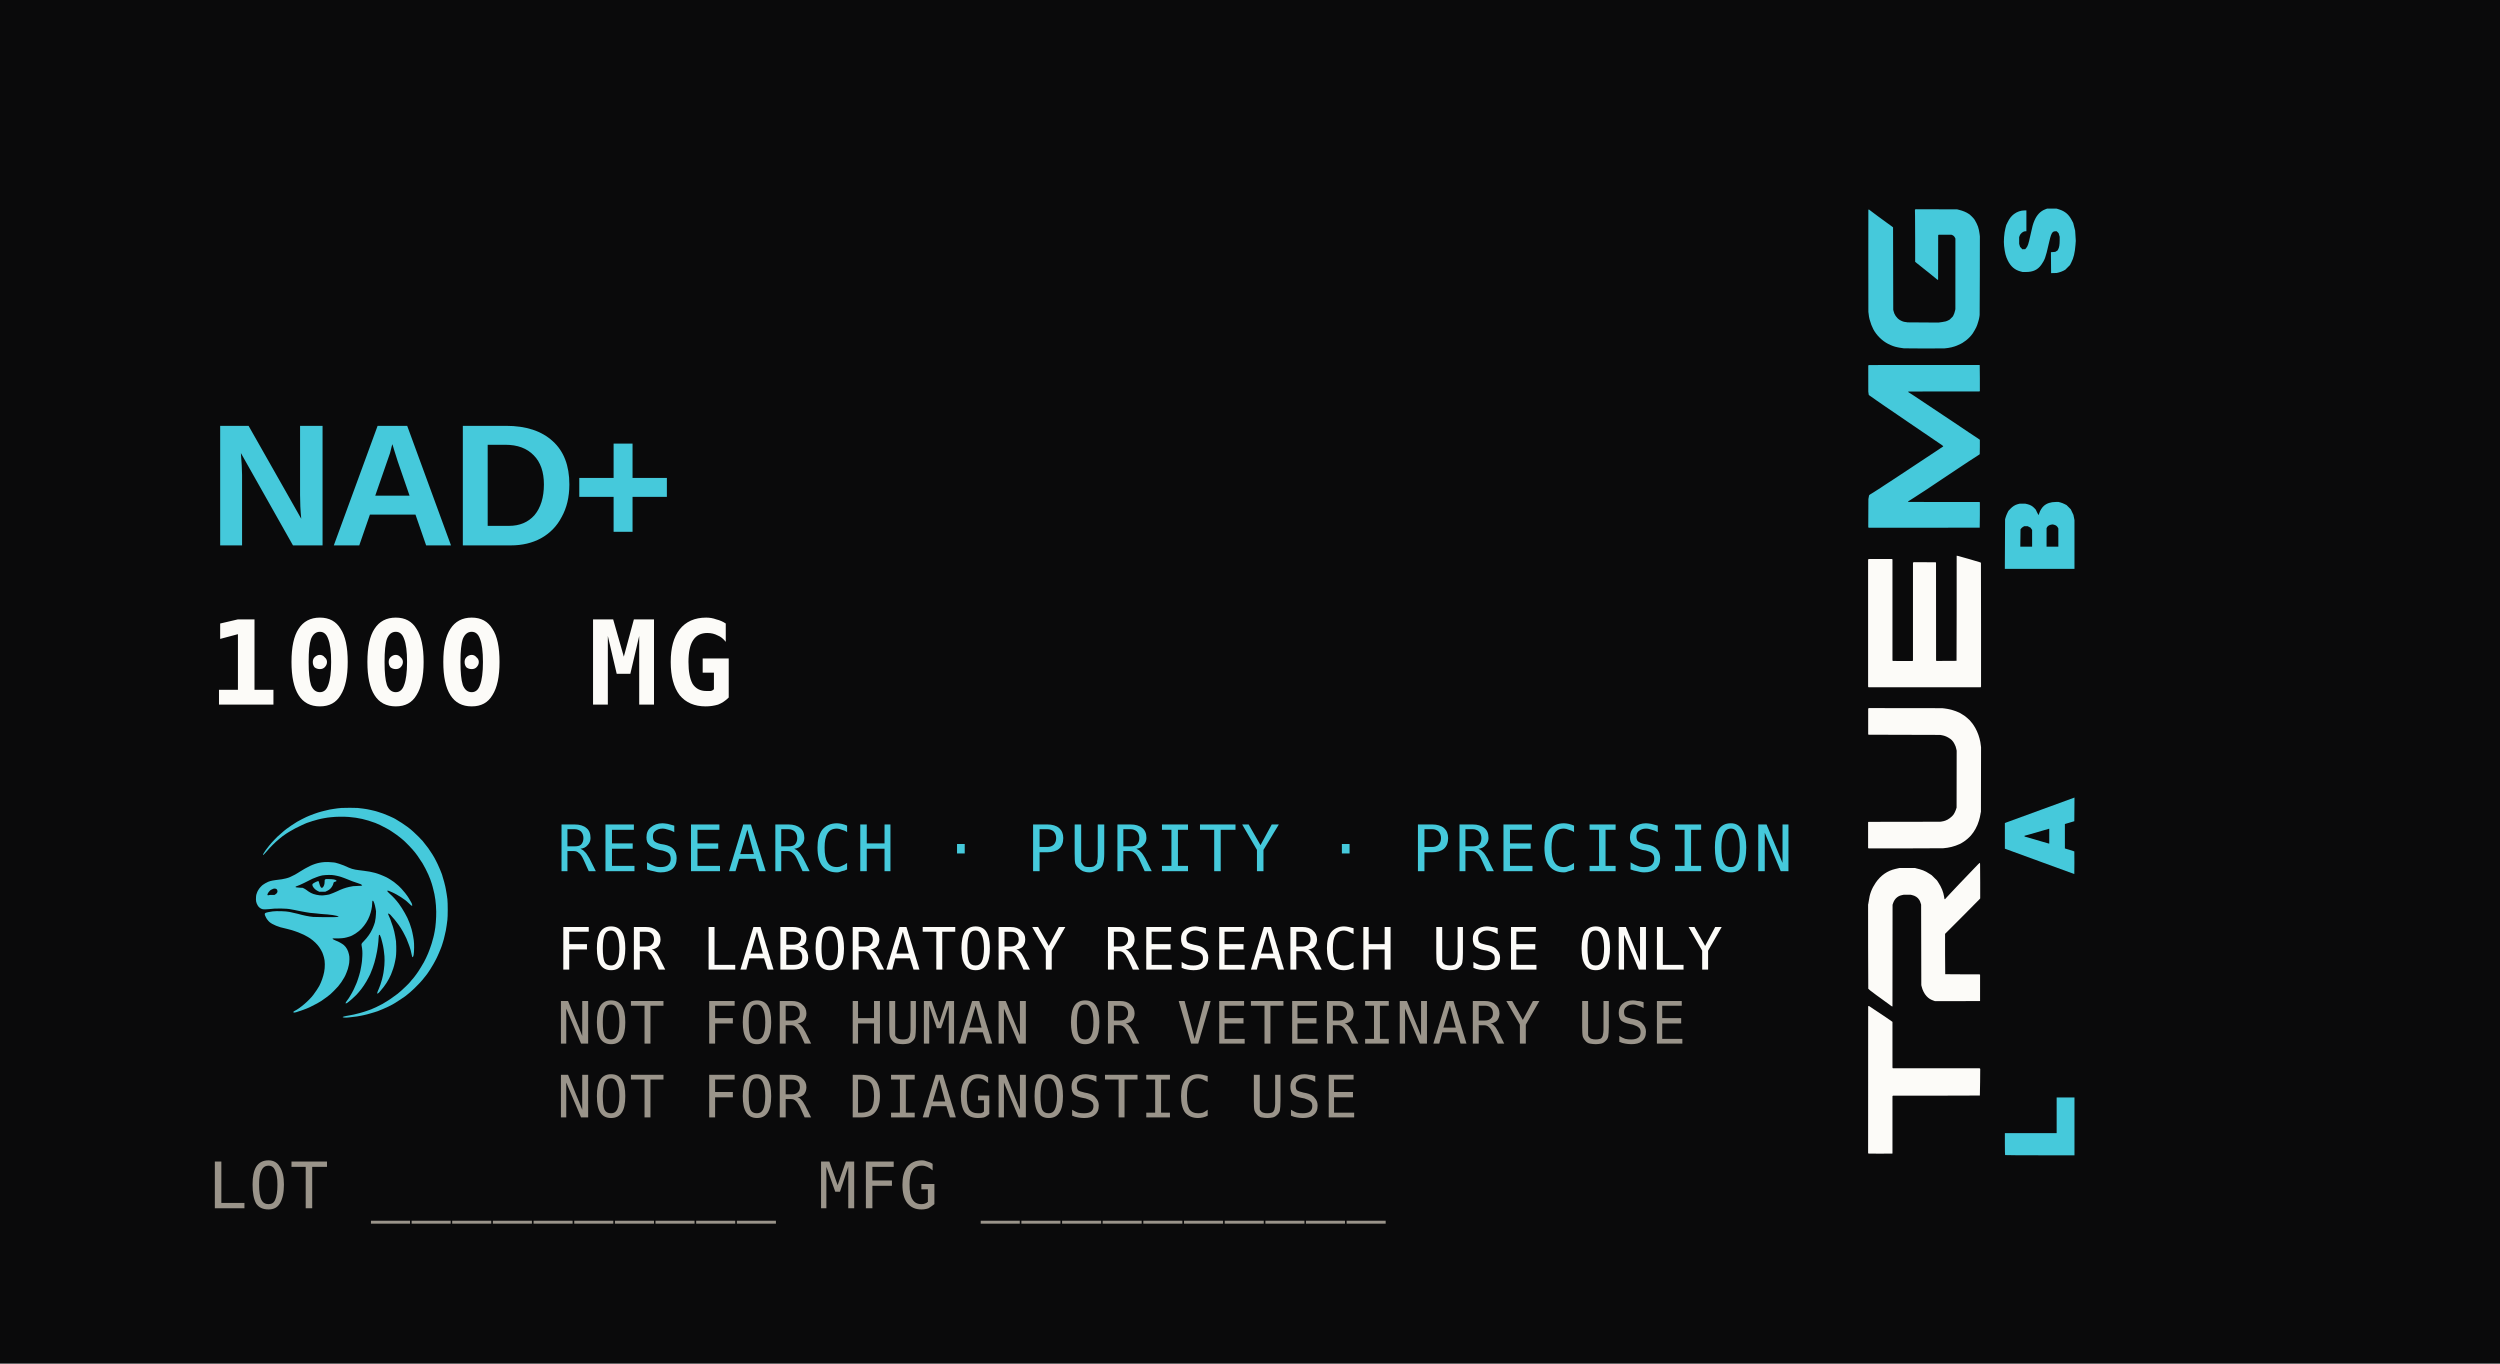
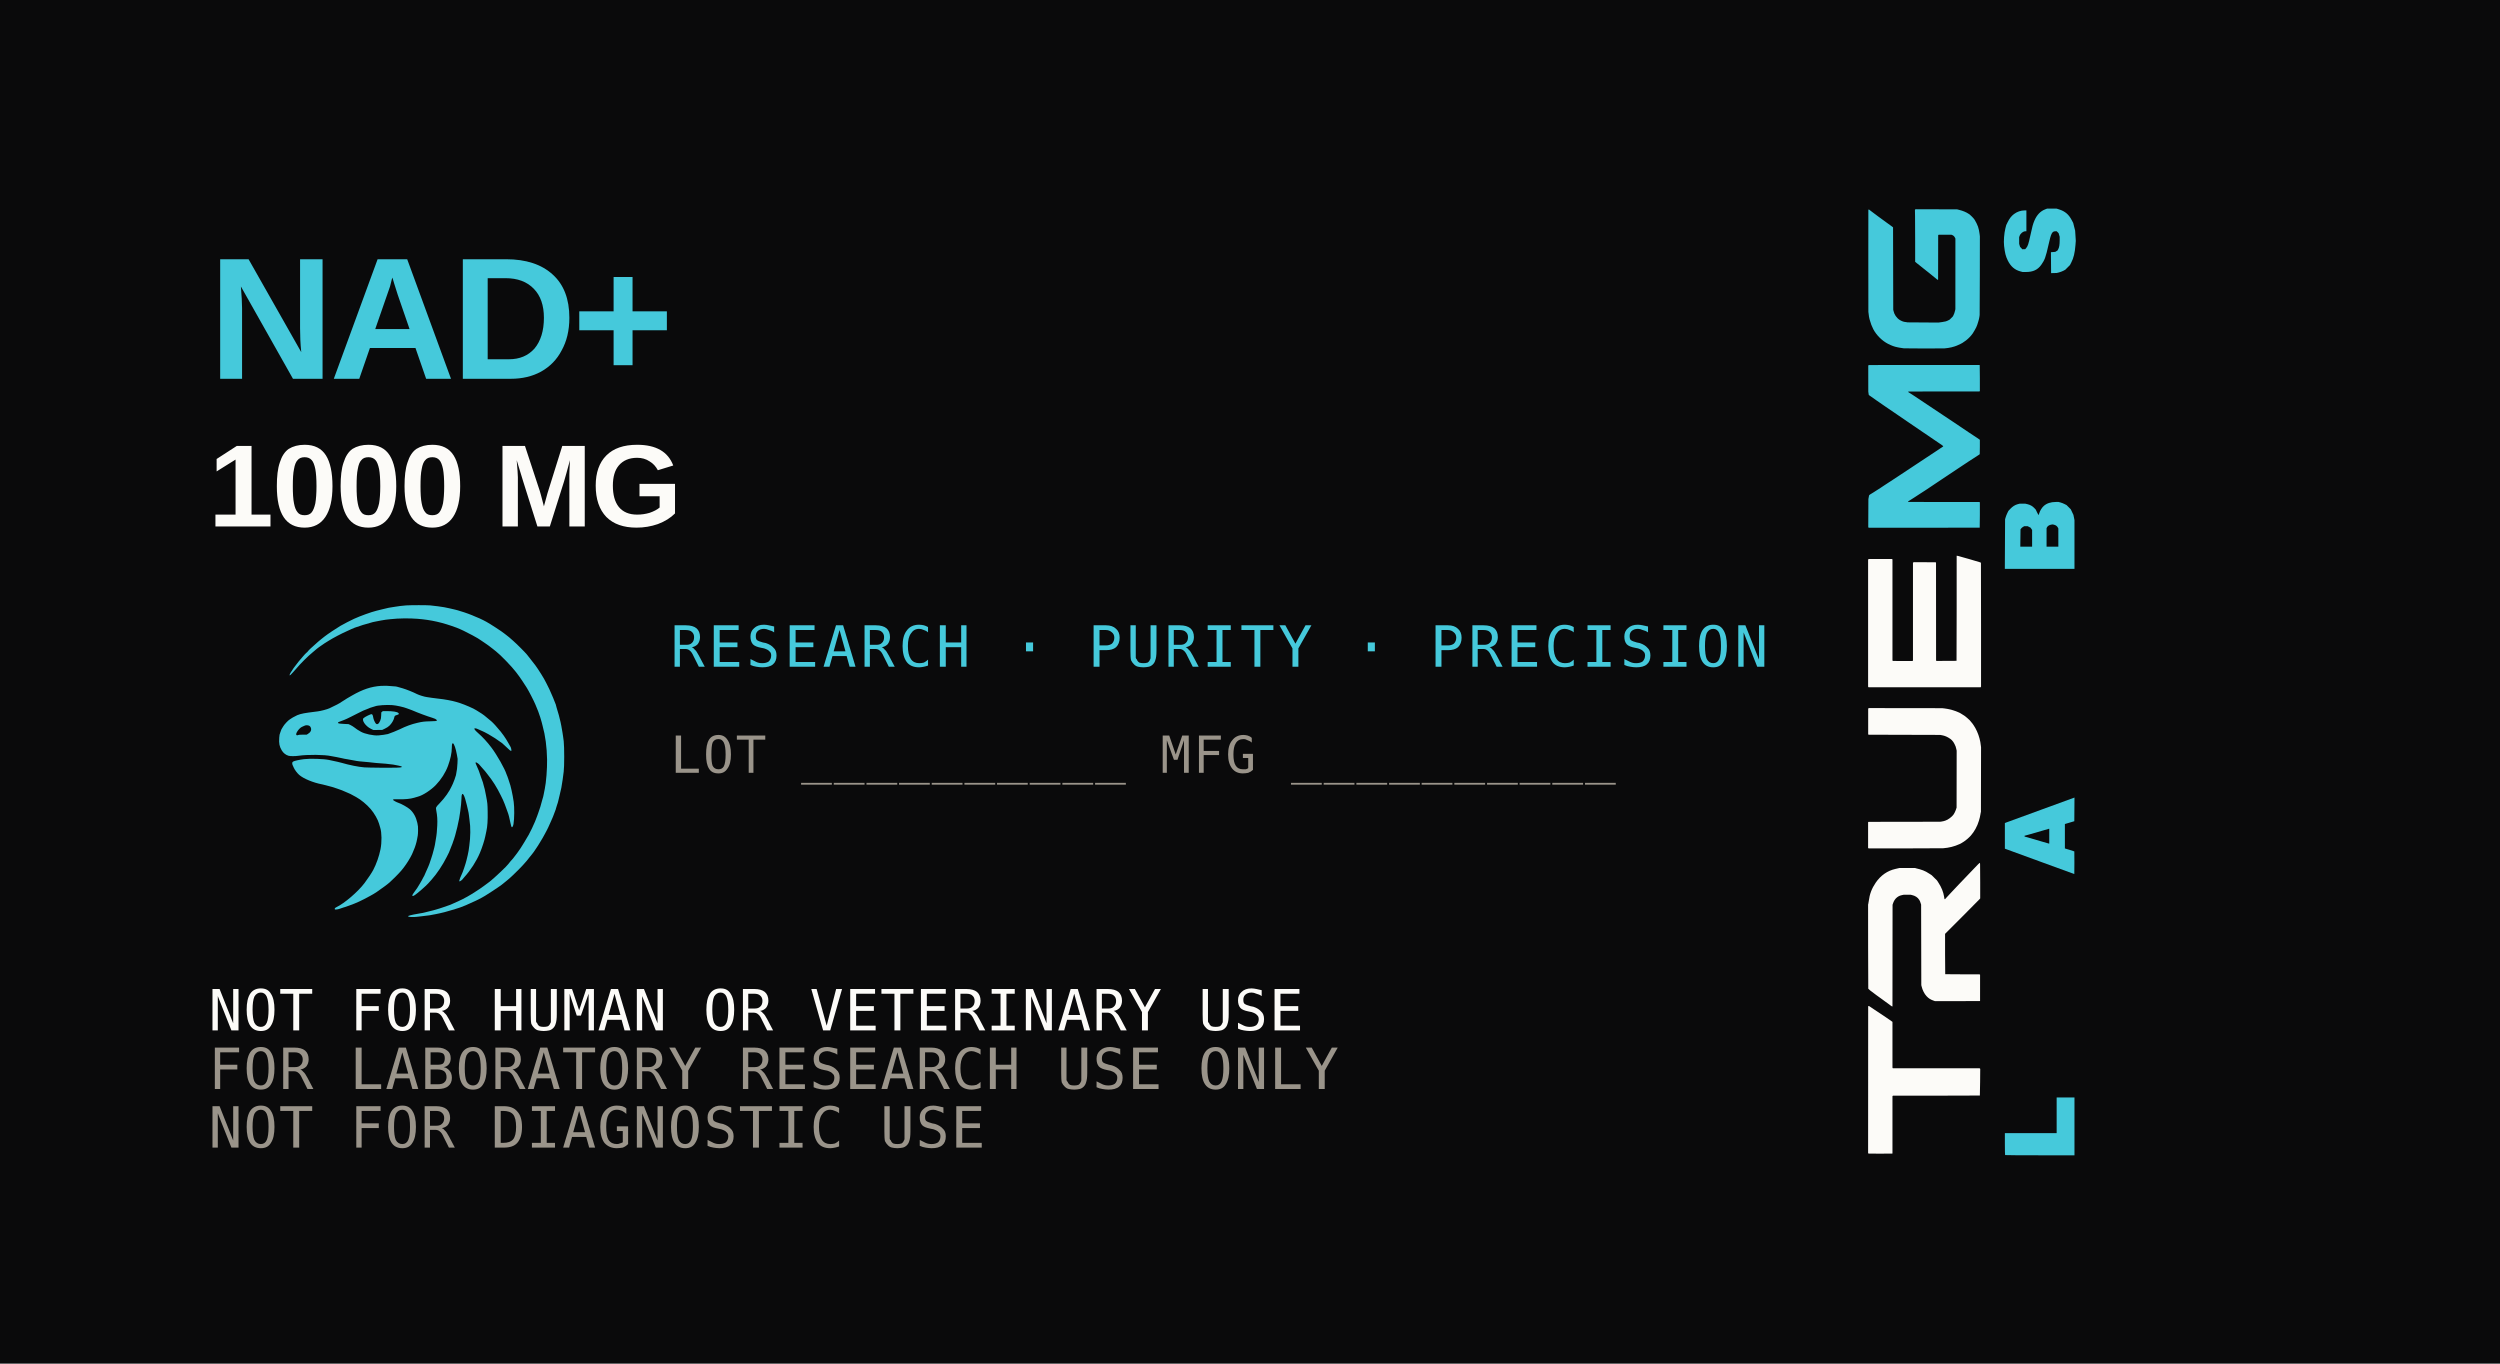
<svg xmlns="http://www.w3.org/2000/svg" width="66.0mm" height="36.0mm" viewBox="0 0 66.0 36.0">
  <rect x="0" y="0" width="66.0" height="36.0" fill="#0A0A0B" />
  <g transform="translate(49.30,30.50) rotate(-90) scale(0.004437)">
    <g transform="translate(0,681) scale(0.025,-0.025)" stroke="none">
      <g fill="#FCFBF8">
        <path d="M465 27020 l-58 -59 -15 -2770 c-8 -1524 0 -2802 18 -2841 l33 -70 6816 0 6815 0 61 -61 61 -61 -3 -10322 c-2 -5867 12 -10336 32 -10355 19 -18 1457 -45 3195 -61 l3160 -28 70 77 70 78 0 10325 0 10325 77 42 78 41 5439 0 5440 0 86 110 c125 160 843 1198 1065 1538 295 455 724 1099 1709 2569 l910 1356 -12 104 -12 103 -17488 9 -17488 9 -59 -58z" />
        <path d="M39653 27037 c-49 -18 -221 -200 -384 -405 -458 -576 -1855 -2468 -2161 -2925 -179 -268 -743 -1037 -1416 -1929 -166 -221 -278 -407 -266 -440 l22 -57 12086 -12 12086 -12 278 -88 c640 -203 1152 -536 1485 -965 307 -395 445 -712 569 -1304 l66 -320 0 -800 0 -800 -66 -300 c-181 -812 -569 -1408 -1152 -1768 -273 -168 -352 -202 -789 -341 l-351 -111 -9580 -21 -9580 -22 -300 -72 c-898 -215 -1753 -647 -2317 -1169 -555 -514 -833 -960 -1109 -1776 l-74 -220 -9 -5315 c-6 -2923 5 -5341 24 -5374 l33 -60 3113 -1 3113 0 48 65 47 66 6 4063 c3 2235 15 4080 27 4100 13 21 2011 36 4813 36 l4790 0 4138 -4134 c2275 -2274 4176 -4155 4224 -4180 l88 -46 3836 0 c2110 0 4003 12 4207 26 l369 26 19 50 c22 57 -449 537 -1427 1453 -693 648 -3219 3069 -3680 3525 -144 143 -513 492 -821 776 -307 284 -765 716 -1018 960 -460 444 -678 647 -1334 1239 l-350 316 13 64 12 65 180 30 c98 16 287 47 419 68 1108 179 2211 624 3280 1324 l560 366 620 626 620 626 263 400 c457 695 732 1203 890 1648 218 612 370 1114 408 1352 14 88 56 250 92 360 l67 200 0 1860 0 1860 -67 280 c-37 154 -105 451 -152 660 -425 1916 -1544 3522 -3281 4711 -1373 939 -2719 1447 -4380 1652 -176 22 -437 66 -580 99 l-260 59 -9960 -6 c-5478 -3 -9999 -20 -10047 -38z" />
        <path d="M73081 27003 l-41 -78 3 -8632 c2 -4748 18 -8831 36 -9073 101 -1383 432 -2698 970 -3860 66 -143 137 -296 156 -340 20 -44 107 -188 194 -320 88 -132 189 -294 225 -360 209 -379 985 -1283 1459 -1702 967 -852 2219 -1538 3517 -1926 650 -194 1101 -302 1480 -354 165 -23 381 -62 480 -87 l180 -46 7678 -14 7679 -14 341 41 c875 105 996 127 1782 328 1078 274 2363 850 3164 1418 90 64 252 177 360 252 187 130 549 429 780 644 172 160 902 995 1009 1154 55 80 204 315 333 521 129 206 275 440 325 520 50 80 106 181 125 225 20 44 83 188 142 320 184 414 294 707 421 1120 67 220 148 481 179 580 32 99 77 306 101 460 24 154 62 337 84 406 22 69 70 384 107 700 l66 574 11 8700 12 8700 -51 100 -50 100 -3067 0 -3067 0 -52 -52 -52 -52 -24 -8508 -24 -8508 -44 -260 c-110 -664 -270 -1122 -588 -1684 -416 -734 -817 -1122 -1520 -1473 -547 -273 -643 -308 -1159 -424 l-449 -100 -6776 10 -6776 11 -200 71 c-110 39 -290 99 -400 133 -249 78 -763 334 -1012 503 -573 388 -1285 1345 -1482 1993 -23 77 -72 239 -109 360 -36 121 -85 364 -108 540 l-41 320 -14 8515 -13 8515 -45 55 -46 55 -3073 0 -3074 0 -42 -77z" />
        <path d="M111470 27037 l-70 -41 0 -13357 0 -13356 77 -42 78 -41 14699 0 c8085 0 14727 11 14761 23 73 29 147 254 589 1797 45 154 107 361 140 460 63 190 147 481 240 830 105 394 171 630 288 1030 333 1138 450 1584 428 1620 l-25 40 -12447 1 c-6847 0 -12469 14 -12496 31 l-47 30 -13 2367 -12 2367 52 52 52 52 11644 8 11643 7 44 44 44 44 13 2601 14 2601 -64 97 -64 98 -11636 0 -11636 0 -65 65 -65 65 9 2319 10 2320 55 55 56 56 12035 0 12036 0 42 77 41 78 0 2733 0 2734 -61 88 -61 87 -15129 1 -15129 0 -70 -41z" />
      </g>
      <g fill="#45C9DB">
        <path d="M149428 26991 l-69 -51 0 -13193 c0 -7256 10 -13210 23 -13230 14 -22 1228 -37 3012 -37 l2990 0 48 48 48 48 0 8485 c0 4667 11 8496 24 8510 51 51 137 -27 250 -225 101 -177 300 -490 866 -1360 66 -102 354 -541 640 -976 286 -435 601 -923 700 -1084 99 -162 321 -503 493 -760 172 -256 505 -753 740 -1103 235 -350 445 -663 467 -695 22 -31 510 -762 1084 -1623 574 -861 1170 -1754 1324 -1985 154 -231 405 -609 558 -840 153 -231 503 -754 776 -1163 274 -408 516 -772 538 -808 22 -36 195 -296 384 -577 189 -282 556 -836 816 -1232 1081 -1646 1205 -1838 1541 -2380 75 -121 155 -233 178 -249 22 -17 800 -30 1727 -30 l1686 -1 119 135 c65 75 217 295 338 490 237 384 977 1507 1354 2055 228 331 2457 3644 2617 3889 44 67 699 1051 1456 2187 757 1135 1423 2135 1480 2222 180 274 1884 2825 1961 2936 156 223 1269 1899 1393 2098 72 114 250 393 396 620 l265 412 64 -13 65 -12 10 -8456 10 -8455 45 -54 45 -54 3045 1 c1675 0 3068 15 3097 33 l52 33 3 9997 c2 5498 1 11430 -2 13183 l-5 3187 -64 64 -64 64 -3106 -3 -3106 -4 -378 -57 -379 -56 -90 -91 c-86 -86 -510 -688 -1208 -1715 -174 -255 -384 -561 -468 -680 -84 -119 -276 -396 -427 -616 -151 -220 -458 -665 -682 -990 -1061 -1535 -1504 -2184 -2993 -4392 -102 -151 -291 -424 -420 -606 -395 -558 -1826 -2658 -2692 -3952 -243 -363 -534 -795 -646 -960 -362 -533 -933 -1370 -1216 -1780 -151 -220 -481 -706 -734 -1080 -645 -958 -666 -976 -803 -710 -42 83 -173 285 -290 450 -117 165 -304 439 -414 609 -110 170 -319 485 -464 700 -262 388 -699 1050 -1710 2591 -288 440 -580 881 -649 980 -69 99 -254 378 -411 620 -158 242 -361 548 -451 680 -281 410 -2516 3790 -2639 3990 -64 104 -235 365 -380 580 -145 214 -333 498 -417 630 -84 132 -354 546 -599 920 -245 374 -615 940 -823 1259 -207 318 -435 660 -505 760 -71 99 -211 316 -313 481 -101 165 -291 462 -420 660 -130 198 -296 457 -368 575 -72 117 -167 271 -211 341 -44 69 -139 228 -212 352 -169 288 -192 306 -474 358 -129 23 -333 61 -454 84 l-220 41 -3341 16 -3341 15 -70 -51z" />
        <path d="M200748 27015 c-12 -12 -199 -36 -415 -54 -432 -34 -1041 -135 -1353 -224 -1056 -300 -1666 -529 -2360 -890 -1428 -741 -2792 -2118 -3512 -3547 -409 -812 -663 -1509 -787 -2160 -25 -132 -70 -357 -100 -500 -79 -379 -135 -742 -162 -1060 -43 -494 -55 -9253 -14 -9700 56 -610 149 -1204 259 -1660 102 -419 325 -1132 377 -1200 16 -22 80 -166 140 -320 130 -331 384 -846 530 -1076 305 -481 394 -610 605 -874 491 -615 1084 -1182 1642 -1570 290 -202 1442 -860 1505 -860 28 0 101 -26 164 -59 200 -104 621 -251 1093 -383 253 -70 546 -153 651 -184 105 -31 330 -75 500 -97 170 -23 390 -53 489 -68 99 -14 4347 -33 9440 -40 l9260 -14 540 64 c656 78 1322 222 1791 386 457 161 1227 540 1629 803 397 259 1101 959 1378 1369 420 622 746 1395 972 2303 l125 500 14 4945 15 4946 -71 71 -71 71 -1581 -27 c-870 -14 -3652 -26 -6184 -26 l-4603 0 -358 -430 c-730 -878 -909 -1102 -1673 -2099 -240 -314 -558 -715 -706 -891 -148 -176 -383 -466 -523 -644 -337 -431 -699 -871 -887 -1081 -88 -98 -148 -202 -140 -243 l14 -72 5305 -10 5304 -10 53 -64 53 -63 2 -1507 2 -1506 -91 -224 c-110 -274 -304 -474 -603 -623 l-226 -113 -8400 4 -8400 4 -320 70 c-469 102 -882 246 -1179 409 l-261 145 -360 364 -361 364 -139 260 c-255 475 -361 834 -439 1480 -25 209 -65 499 -88 643 l-43 264 25 3744 25 3744 40 105 c22 58 40 190 41 293 1 337 223 944 505 1380 483 748 1297 1294 2194 1474 l240 48 9794 23 9795 22 117 140 c64 77 166 212 225 299 139 203 491 691 749 1038 529 712 1029 1396 1202 1646 106 153 235 331 287 397 354 447 648 839 1069 1427 120 168 302 408 403 532 l184 226 -13 87 -12 88 -12145 8 c-6680 5 -12155 -1 -12167 -13z" />
      </g>
    </g>
    <g transform="translate(0,811.8) scale(2.00071)">
      <g transform="translate(0,214) scale(0.025,-0.025)" fill="#45C9DB" stroke="none">
        <path d="M108180 8534 c-883 -105 -1223 -191 -1720 -433 -723 -354 -1137 -832 -1320 -1524 l-62 -237 -3 -388 c-4 -854 255 -1416 851 -1840 580 -413 916 -536 2354 -856 1425 -317 1640 -428 1640 -841 l0 -141 -113 -114 -114 -113 -214 -63 -214 -64 -425 0 c-504 0 -844 55 -1052 172 l-152 85 -83 134 -83 134 -20 258 -21 258 -1245 -10 -1244 -11 9 -334 9 -334 66 -266 c36 -146 121 -374 189 -506 l125 -240 281 -282 281 -281 281 -146 c560 -291 1154 -435 2099 -509 l500 -39 606 38 606 39 461 117 462 116 312 163 c696 362 1073 805 1299 1525 l94 299 -2 560 -2 560 -94 240 c-217 556 -654 973 -1318 1259 -413 178 -717 261 -1834 501 -954 205 -1224 295 -1434 476 l-146 126 -4 173 -5 172 146 134 147 134 173 52 173 51 400 1 400 1 151 -53 c299 -106 549 -418 549 -685 l0 -122 1240 0 1240 0 0 232 c0 429 -157 880 -432 1244 -232 306 -531 541 -948 745 l-360 176 -388 100 c-588 151 -1538 223 -2092 157z" />
        <path d="M27 8413 c-15 -14 -27 -1877 -27 -4140 l0 -4113 3440 0 3440 0 0 1060 0 1060 -2120 0 -2120 0 0 3080 0 3080 -1293 0 c-712 0 -1306 -12 -1320 -27z" />
        <path d="M36449 8370 c-16 -38 -696 -1897 -1510 -4130 l-1482 -4060 1338 -11 c735 -5 1345 -2 1355 8 10 10 94 267 186 571 l167 552 1453 0 1453 0 166 -560 166 -560 1408 -11 1408 -10 -54 150 c-226 634 -2882 7899 -2925 8001 l-54 130 -1523 0 -1524 0 -28 -70z m1733 -2892 c92 -340 278 -981 413 -1425 135 -444 245 -826 245 -850 l0 -43 -880 0 -880 0 0 35 c0 20 118 428 261 908 144 480 325 1099 402 1375 77 276 150 534 162 574 12 40 41 66 65 58 l43 -14 169 -618z" />
        <path d="M69760 4303 l0 -4143 2902 0 2901 0 309 62 308 62 334 158 333 158 252 251 251 252 125 248 c69 137 153 351 185 477 l60 229 -1 321 c-1 601 -160 1085 -470 1430 -201 224 -556 447 -848 535 -133 40 -241 82 -241 95 0 12 146 91 325 175 l324 152 189 177 c231 216 381 483 460 821 l61 257 0 322 1 321 -62 239 c-83 323 -270 621 -559 892 l-241 226 -260 128 c-143 71 -368 160 -499 198 l-239 69 -2950 15 -2950 15 0 -4142z m4807 2197 c59 -44 145 -145 190 -225 l83 -146 0 -196 0 -196 -90 -178 -90 -178 -136 -91 -136 -90 -994 0 -994 0 0 702 0 702 1030 -12 1030 -12 107 -80z m151 -3079 c149 -77 276 -287 306 -506 l24 -176 -47 -179 c-53 -196 -161 -336 -329 -424 l-108 -56 -1082 0 -1082 0 0 700 0 700 1102 0 1102 0 114 -59z" />
      </g>
    </g>
  </g>
-   <text x="5.5" y="14.40" font-family="Archivo Black, Archivo, Helvetica Neue, Arial, sans-serif" font-weight="900" font-size="4.60" letter-spacing="-0.12" fill="#45C9DB">NAD+</text>
-   <text x="5.5" y="18.60" font-family="IBM Plex Mono, SF Mono, Menlo, monospace" font-weight="600" font-size="3.10" letter-spacing="0.14" fill="#FCFBF8">1000 MG</text>
-   <g transform="translate(5.500,20.400) scale(0.004625)">
+   <text x="5.5" y="10.00" font-family="Archivo Black, Archivo, Helvetica Neue, Arial, sans-serif" font-weight="900" font-size="4.60" letter-spacing="-0.12" fill="#45C9DB">NAD+</text>
+   <text x="5.5" y="13.90" font-family="Archivo Black, Archivo, Helvetica Neue, Arial, sans-serif" font-weight="900" font-size="3.10" letter-spacing="-0.04" fill="#FCFBF8">1000 MG</text>
+   <g transform="translate(5.500,14.600) scale(0.006875)">
    <g transform="translate(0,1600) scale(0.025,-0.025)" fill="#45C9DB" stroke="none">
      <path d="M30400 55957 c-297 -16 -720 -59 -940 -94 -220 -35 -598 -91 -840 -124 -768 -105 -982 -149 -2060 -419 -187 -47 -520 -130 -740 -184 -821 -204 -2477 -801 -3440 -1242 -528 -241 -1624 -809 -2100 -1086 -590 -345 -2063 -1335 -2434 -1636 -184 -150 -429 -344 -546 -432 -225 -171 -418 -340 -1592 -1400 -171 -154 -354 -346 -408 -427 -53 -81 -151 -178 -217 -217 -65 -39 -332 -323 -591 -631 -260 -307 -536 -632 -615 -722 -79 -90 -204 -252 -278 -361 -74 -110 -192 -263 -262 -340 -114 -126 -263 -343 -696 -1013 -216 -334 -206 -561 14 -319 54 61 220 236 368 390 148 154 351 382 453 506 583 717 1913 2044 2524 2520 187 146 376 305 420 354 124 139 986 773 1403 1033 152 95 430 269 617 387 719 454 2073 1166 2860 1505 308 133 603 269 657 303 136 88 871 359 1323 488 209 60 422 131 472 159 51 28 280 93 509 144 229 52 529 139 668 194 138 54 485 138 771 186 286 48 664 121 840 162 176 41 500 94 720 119 220 24 553 61 740 82 1195 135 2877 157 4140 55 2107 -171 3829 -563 6000 -1368 547 -203 1543 -682 2440 -1172 805 -441 925 -512 1273 -757 172 -121 406 -279 520 -351 314 -199 918 -640 1261 -920 168 -138 414 -333 546 -433 671 -512 2476 -2380 3072 -3178 171 -230 399 -535 507 -678 203 -270 597 -862 1144 -1720 301 -472 1075 -1973 1331 -2582 244 -582 288 -689 440 -1078 157 -402 526 -1548 526 -1634 0 -25 63 -271 139 -546 425 -1525 659 -3281 692 -5200 24 -1413 -143 -3550 -352 -4500 -43 -198 -116 -563 -160 -812 -45 -249 -115 -537 -156 -640 -40 -103 -95 -296 -122 -428 -70 -351 -400 -1420 -556 -1800 -45 -110 -126 -335 -179 -500 -303 -935 -1266 -2951 -1690 -3540 -48 -66 -136 -217 -195 -335 -59 -118 -223 -384 -363 -590 -141 -206 -291 -442 -333 -525 -80 -157 -865 -1223 -1119 -1521 -80 -93 -265 -302 -411 -463 -146 -160 -293 -345 -327 -409 -114 -218 -2195 -2185 -2830 -2676 -482 -373 -1297 -962 -1638 -1185 -187 -123 -392 -257 -455 -299 -933 -620 -1772 -1089 -2765 -1547 -1211 -558 -1273 -583 -2220 -892 -165 -54 -462 -153 -659 -220 -404 -137 -1597 -460 -1841 -499 -88 -14 -268 -60 -400 -101 -132 -42 -497 -113 -811 -159 -315 -46 -711 -117 -880 -159 -170 -41 -410 -95 -534 -119 -231 -46 -397 -133 -347 -183 95 -94 798 -124 1312 -56 165 22 480 57 700 78 872 82 1752 214 2260 340 209 52 470 107 580 122 229 33 1212 293 1670 443 170 56 494 152 720 213 225 62 554 167 730 234 812 310 1131 440 1222 499 54 35 216 108 361 162 314 117 1446 662 1757 846 121 71 355 207 520 301 366 210 1934 1241 2396 1576 184 134 481 371 660 526 178 155 414 350 524 433 303 227 1686 1577 2220 2165 530 584 702 788 1026 1220 124 165 288 365 363 445 76 80 195 237 265 348 69 111 214 324 322 474 107 150 267 390 356 533 591 958 912 1505 1022 1741 70 149 190 374 268 501 77 128 192 355 255 505 63 150 272 615 464 1033 191 418 388 895 437 1060 48 165 128 376 176 469 47 93 114 299 147 457 34 159 105 389 159 511 54 123 134 394 178 603 44 209 133 578 197 820 205 766 368 1607 466 2396 53 420 127 980 164 1244 103 719 104 3773 2 4678 -40 351 -80 651 -89 666 -10 15 -53 304 -97 642 -44 338 -123 794 -176 1014 -53 220 -110 499 -126 620 -35 263 -450 1784 -595 2180 -56 154 -103 326 -103 383 -1 57 -46 192 -102 300 -55 108 -130 296 -165 417 -36 121 -106 301 -157 400 -51 99 -137 297 -190 440 -127 339 -665 1495 -792 1700 -54 88 -134 241 -177 340 -180 415 -1143 1960 -1598 2567 -399 531 -784 1023 -1271 1625 -285 353 -1603 1669 -2131 2128 -215 187 -483 422 -594 522 -112 101 -303 252 -424 337 -121 85 -274 203 -340 262 -268 241 -2259 1538 -2760 1799 -154 81 -352 185 -440 232 -251 134 -937 448 -980 448 -21 0 -151 53 -289 119 -523 248 -1616 649 -2243 823 -194 54 -383 113 -420 133 -38 19 -212 65 -388 103 -176 37 -574 130 -885 205 -311 75 -689 154 -840 175 -151 22 -572 84 -935 139 -363 54 -912 118 -1220 141 -624 46 -2827 46 -3660 -1z" />
      <path d="M26520 43595 c-1503 -101 -2804 -534 -4460 -1485 -714 -409 -983 -571 -1100 -661 -55 -43 -163 -110 -240 -149 -77 -40 -201 -119 -276 -176 -252 -192 -912 -540 -1832 -966 -362 -168 -1371 -434 -1832 -483 -220 -24 -849 -105 -1397 -181 -1084 -151 -1615 -302 -2108 -598 -124 -75 -244 -136 -267 -136 -23 0 -123 -62 -222 -138 -99 -75 -243 -170 -319 -210 -194 -101 -835 -791 -958 -1032 -57 -110 -148 -261 -204 -335 -55 -74 -113 -191 -127 -260 -15 -69 -77 -242 -139 -385 -93 -215 -119 -350 -150 -780 -62 -878 26 -1314 388 -1935 234 -401 636 -717 1052 -828 273 -73 1001 -73 1501 0 1439 208 4011 182 5050 -52 99 -22 459 -87 800 -145 341 -57 728 -138 860 -179 132 -41 510 -114 840 -162 330 -47 780 -129 1000 -181 220 -51 607 -113 860 -136 253 -24 865 -80 1360 -124 495 -45 981 -98 1080 -118 99 -20 306 -37 460 -38 354 -3 1780 -140 2269 -220 561 -91 1231 -246 1282 -297 107 -107 -50 -145 -708 -168 -1005 -37 -4364 -9 -5019 41 -919 71 -2277 343 -3524 706 -295 86 -642 164 -1920 435 -801 170 -2892 235 -3833 119 -689 -85 -1433 -246 -1627 -352 -142 -77 -161 -105 -172 -254 -7 -100 14 -219 54 -296 36 -70 115 -247 175 -392 132 -321 525 -849 832 -1119 668 -585 2172 -1205 3551 -1464 184 -34 412 -90 507 -124 95 -34 263 -78 373 -99 481 -89 2334 -717 2607 -883 70 -43 250 -120 400 -172 244 -83 464 -195 1313 -665 764 -423 1614 -1125 2248 -1858 531 -613 1106 -1620 1268 -2220 39 -143 124 -429 189 -636 240 -761 257 -2233 37 -3317 -217 -1075 -632 -2255 -1116 -3173 -229 -434 -819 -1321 -1340 -2014 -1001 -1331 -3082 -3113 -4317 -3698 -201 -95 -291 -207 -251 -311 40 -104 505 -42 935 126 201 79 390 143 420 143 30 0 161 38 291 85 130 47 425 153 656 235 1057 378 1752 700 3120 1446 773 421 1073 619 2200 1450 708 522 898 688 1617 1407 888 889 1167 1215 1709 1992 459 658 952 1543 1074 1925 28 88 87 232 131 320 162 320 426 1184 487 1588 34 226 81 482 105 568 24 86 47 446 51 800 5 574 -6 700 -108 1164 -196 892 -591 1610 -1163 2111 -348 305 -1330 854 -1763 986 -288 88 -828 392 -822 463 7 83 242 104 886 80 867 -32 1816 58 2336 222 198 62 469 141 603 175 749 190 2014 1010 2759 1788 834 871 1481 1889 1872 2948 371 1003 586 2015 587 2767 0 510 43 700 159 700 169 0 460 -829 623 -1780 l107 -620 -22 -660 c-20 -592 -86 -1119 -231 -1831 -41 -202 -387 -1161 -474 -1316 -22 -40 -93 -192 -157 -337 -367 -838 -1079 -1848 -1882 -2673 -599 -615 -608 -633 -509 -1135 146 -744 192 -1447 147 -2272 -48 -871 -109 -1582 -139 -1632 -12 -18 -67 -361 -124 -762 -56 -401 -146 -867 -198 -1036 -53 -168 -107 -378 -122 -466 -14 -88 -78 -322 -141 -520 -64 -198 -160 -504 -214 -680 -152 -499 -411 -1216 -459 -1274 -24 -29 -90 -177 -147 -329 -57 -152 -145 -349 -195 -437 -51 -88 -122 -250 -158 -360 -36 -110 -119 -281 -185 -380 -66 -99 -120 -197 -120 -218 0 -20 -72 -160 -160 -310 -88 -149 -235 -402 -327 -562 -315 -549 -487 -810 -761 -1157 -516 -654 -501 -911 32 -556 404 269 1699 1403 2036 1782 132 149 367 412 523 584 778 860 1696 2237 2305 3457 131 264 289 579 351 700 62 121 141 322 177 448 36 125 128 358 204 519 77 160 140 315 140 345 0 29 52 183 115 341 392 980 975 3467 1107 4727 32 308 86 767 118 1020 33 253 61 649 62 880 5 962 253 961 558 -3 94 -296 211 -735 261 -977 49 -242 135 -611 191 -820 55 -209 121 -587 145 -840 25 -253 62 -559 82 -680 172 -1013 156 -2619 -38 -3940 -42 -286 -88 -619 -102 -740 -14 -121 -76 -427 -137 -680 -61 -253 -150 -622 -197 -820 -127 -538 -590 -1900 -721 -2122 -39 -66 -146 -312 -238 -546 -153 -393 -176 -552 -79 -552 54 0 393 237 393 275 0 17 149 195 331 395 955 1050 1835 2420 2383 3710 337 792 716 1965 832 2574 36 190 109 535 161 766 162 707 225 1653 199 3000 -22 1204 -30 1285 -245 2420 -174 915 -259 1298 -325 1453 -34 81 -78 246 -98 366 -20 121 -90 346 -154 500 -65 155 -172 452 -238 661 -219 697 -371 1096 -590 1549 -225 468 -255 587 -158 625 60 23 542 -311 542 -375 0 -18 167 -210 371 -426 204 -216 424 -465 490 -553 65 -88 227 -295 361 -460 806 -1000 1475 -2061 2055 -3260 159 -330 307 -633 329 -674 87 -161 473 -1149 536 -1371 37 -129 117 -352 179 -495 130 -300 330 -1063 443 -1694 78 -431 162 -666 238 -666 74 0 192 250 233 495 136 809 151 2549 29 3405 -164 1155 -478 2567 -677 3046 -53 129 -120 333 -147 454 -28 121 -91 301 -140 400 -49 99 -112 252 -139 340 -263 842 -1447 2937 -2313 4092 -647 863 -1321 1593 -2113 2292 -380 335 -559 564 -507 649 35 57 368 -4 513 -94 72 -44 234 -116 359 -159 125 -43 285 -113 354 -156 69 -43 225 -117 346 -164 193 -76 779 -416 1600 -929 143 -89 368 -246 500 -349 132 -103 324 -236 427 -295 103 -59 226 -156 273 -217 47 -60 209 -209 361 -330 151 -121 341 -298 423 -393 147 -172 412 -367 500 -367 65 0 11 374 -86 593 -41 95 -200 374 -352 620 -152 246 -308 510 -346 587 -75 150 -584 868 -818 1153 -619 756 -1136 1324 -1463 1607 -910 786 -1306 1090 -1806 1385 -172 102 -385 235 -473 295 -208 143 -717 397 -1153 577 -191 79 -504 209 -697 289 -192 80 -485 187 -650 238 -165 50 -453 139 -640 196 -545 168 -1843 407 -2580 476 -374 34 -869 97 -1100 139 -231 41 -582 94 -780 116 -361 41 -1191 293 -1520 460 -595 303 -1597 706 -2220 892 -828 248 -1011 292 -1227 295 -114 1 -339 19 -500 39 -451 57 -1085 72 -1593 38z m1750 -2955 c603 -47 1755 -303 2219 -493 182 -75 385 -148 451 -164 66 -15 237 -80 380 -143 809 -358 2387 -945 3079 -1146 331 -96 539 -198 665 -324 l62 -61 -65 -65 c-53 -53 -213 -68 -952 -89 -973 -28 -1196 -54 -1970 -230 -915 -207 -1807 -533 -2759 -1007 -349 -173 -1455 -617 -1800 -722 -198 -60 -1095 -189 -1477 -212 -768 -46 -2093 236 -2671 568 -510 292 -675 400 -952 621 -165 132 -444 309 -620 393 l-320 152 -722 36 c-406 19 -761 55 -810 82 -106 56 -115 157 -18 191 39 13 178 68 310 123 132 55 384 151 560 213 176 62 653 285 1060 495 407 211 947 483 1200 605 253 122 559 273 680 335 121 62 328 144 460 181 132 37 313 110 402 161 90 52 307 131 483 176 176 45 382 108 458 139 375 156 1784 254 2667 185z m-12741 -3188 c84 -49 157 -141 206 -259 153 -369 -11 -726 -452 -985 l-183 -108 -600 0 c-407 0 -628 -16 -687 -50 -118 -67 -232 -63 -294 11 -172 208 461 1091 900 1255 118 44 284 119 368 165 187 103 540 89 742 -29z" />
      <path d="M26687 39620 l-119 -100 -18 -470 c-17 -409 -36 -512 -147 -790 -197 -494 -466 -674 -672 -450 -159 174 -361 642 -408 950 -51 326 -114 458 -237 490 -131 34 -1056 -420 -1251 -615 -316 -316 318 -1235 1125 -1629 l379 -186 681 3 680 2 425 205 c315 151 495 269 691 452 333 312 649 831 725 1190 68 324 93 351 426 450 314 94 364 159 230 301 -178 190 -840 297 -1832 297 l-559 0 -119 -100z" />
    </g>
  </g>
-   <text x="14.70" y="23.00" font-family="IBM Plex Mono, SF Mono, Menlo, monospace" font-size="1.71" letter-spacing="0.1" fill="#45C9DB">RESEARCH · PURITY · PRECISION</text>
-   <text x="14.70" y="25.60" font-family="IBM Plex Mono, SF Mono, Menlo, monospace" font-size="1.55" letter-spacing="0.03" fill="#FCFBF8">FOR LABORATORY RESEARCH USE ONLY</text>
-   <text x="14.70" y="27.55" font-family="IBM Plex Mono, SF Mono, Menlo, monospace" font-size="1.55" letter-spacing="0.03" fill="#9A948A">NOT FOR HUMAN OR VETERINARY USE</text>
-   <text x="14.70" y="29.50" font-family="IBM Plex Mono, SF Mono, Menlo, monospace" font-size="1.55" letter-spacing="0.03" fill="#9A948A">NOT FOR DIAGNOSTIC USE</text>
-   <text x="5.5" y="31.90" font-family="IBM Plex Mono, SF Mono, Menlo, monospace" font-size="1.70" letter-spacing="0.05" fill="#9A948A">LOT __________   MFG __________</text>
+   <text x="17.70" y="17.60" font-family="IBM Plex Mono, SF Mono, Menlo, monospace" font-size="1.50" letter-spacing="0.1" fill="#45C9DB">RESEARCH · PURITY · PRECISION</text>
+   <text x="17.70" y="20.40" font-family="IBM Plex Mono, SF Mono, Menlo, monospace" font-size="1.35" letter-spacing="0.05" fill="#9A948A">LOT __________  MFG __________</text>
+   <text x="5.5" y="27.20" font-family="IBM Plex Mono, SF Mono, Menlo, monospace" font-size="1.50" letter-spacing="0.03" fill="#FCFBF8">NOT FOR HUMAN OR VETERINARY USE</text>
+   <text x="5.5" y="28.75" font-family="IBM Plex Mono, SF Mono, Menlo, monospace" font-size="1.50" letter-spacing="0.03" fill="#9A948A">FOR LABORATORY RESEARCH USE ONLY</text>
+   <text x="5.5" y="30.30" font-family="IBM Plex Mono, SF Mono, Menlo, monospace" font-size="1.50" letter-spacing="0.03" fill="#9A948A">NOT FOR DIAGNOSTIC USE</text>
</svg>
